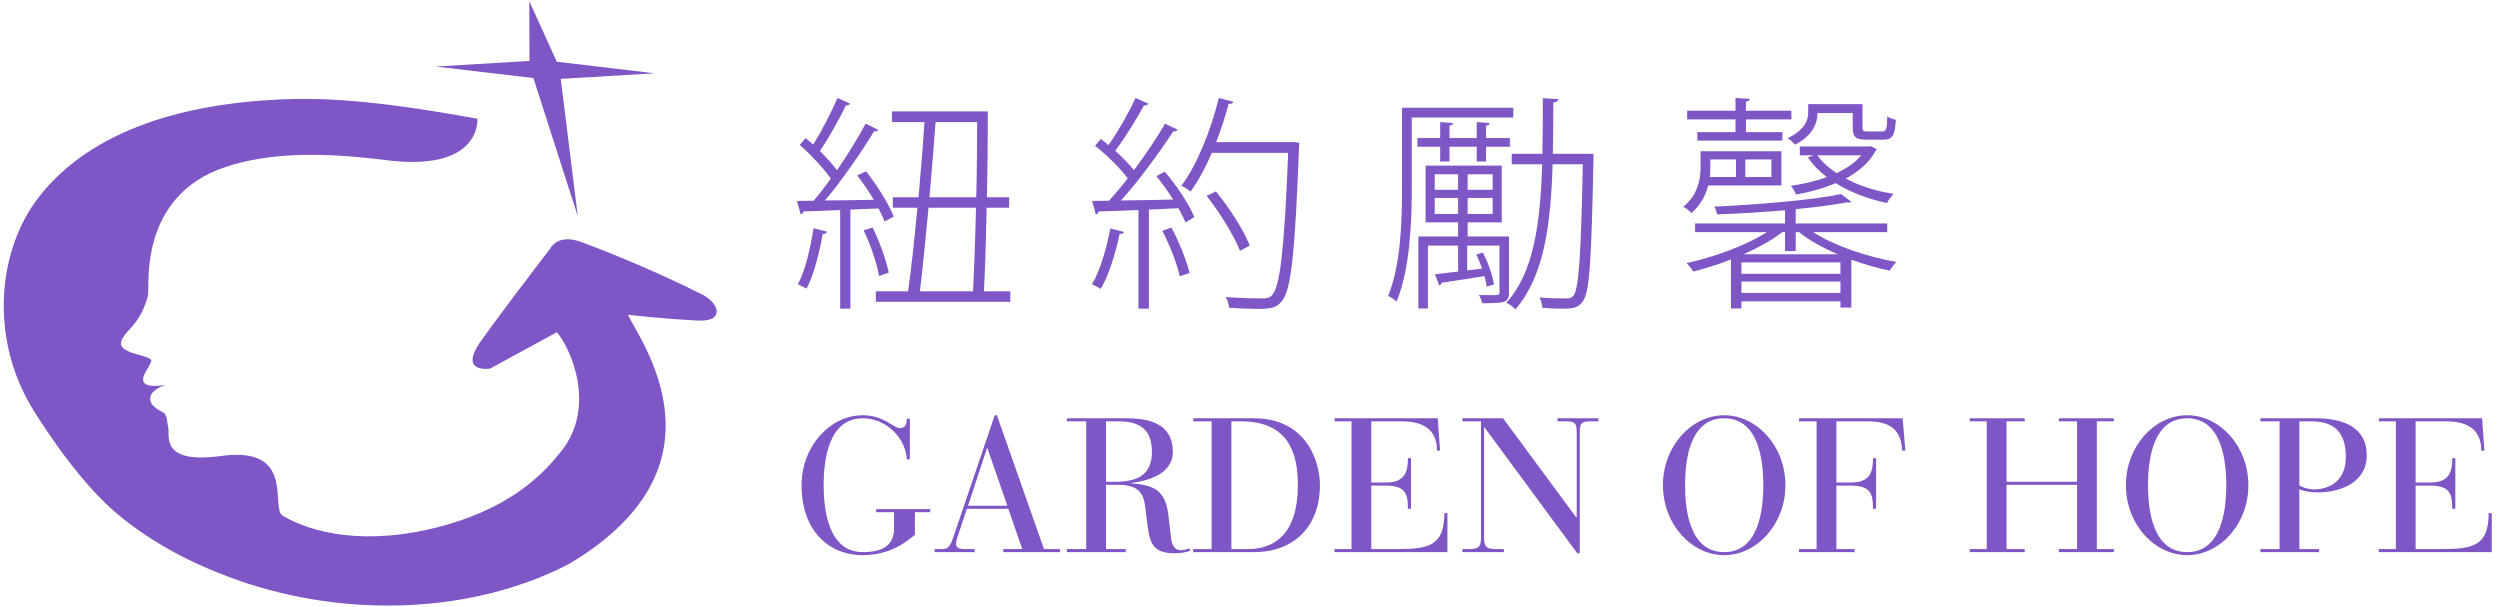
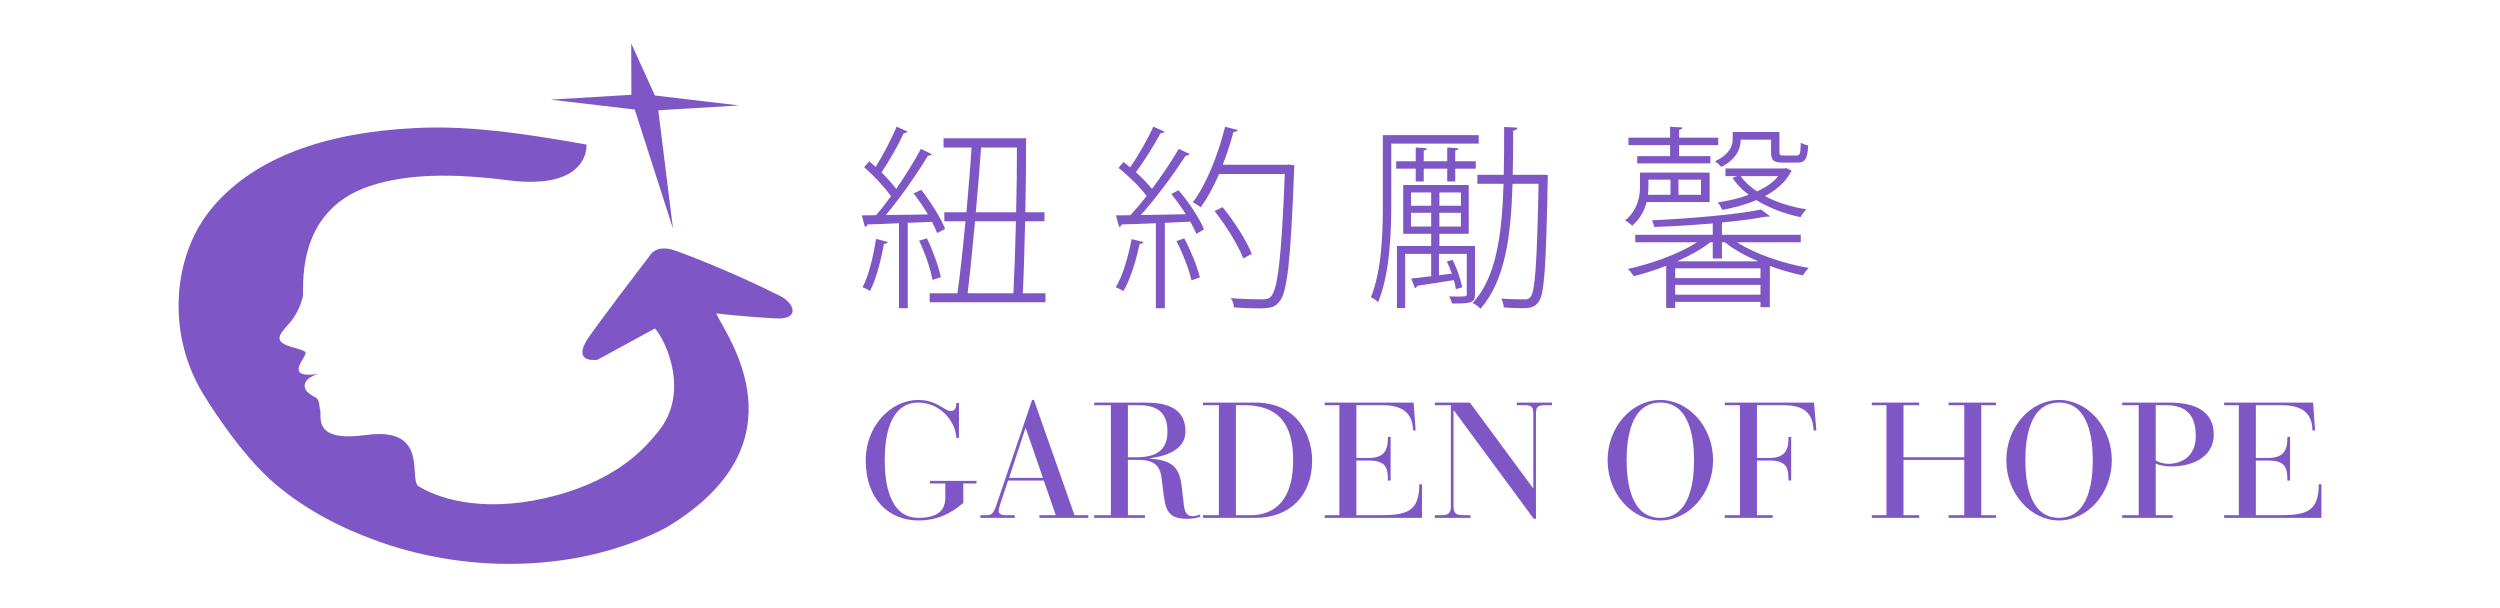
- <svg xmlns="http://www.w3.org/2000/svg" width="206px" height="50px" viewBox="0 0 206 50" version="1.1">
-   <defs />
-   <g id="+Page1-INDEX" stroke="none" stroke-width="1" fill="none" fill-rule="evenodd">
-     <g id="INDEX-Menu-Open" transform="translate(-31, -27)" fill="#7F56C5">
+ <svg xmlns="http://www.w3.org/2000/svg" version="1.1" id="Layer_1" x="0px" y="0px" width="350px" height="85.019px" viewBox="-72.185 -17.509 350 85.019" enable-background="new -72.185 -17.509 350 85.019" xml:space="preserve">
+   <g id="_x2B_Page1-INDEX">
+     <g id="INDEX-Menu-Open" transform="translate(-31, -27)">
      <g id="header" transform="translate(24, 10)">
        <g id="logo" transform="translate(7, 17)">
-           <path d="M32.955,8.402 C32.955,8.402 32.953,8.407 32.95,8.407 C32.936,8.437 32.926,8.456 32.926,8.456 L32.955,8.402" id="Fill-1" />
-           <path d="M57.485,26.414 C59.759,26.534 59.279,24.976 57.846,24.258 C53.508,22.083 49.232,20.42 47.816,19.918 C45.918,19.247 45.352,20.465 45.352,20.465 C45.352,20.465 39.826,27.661 39.27,28.658 C38.114,30.733 40.382,30.373 40.382,30.373 L45.886,27.375 C47.04,28.709 49.202,33.581 46.188,37.256 C45.078,38.616 42.598,41.651 36.535,43.318 C30.167,45.07 25.588,43.886 23.286,42.484 C22.255,41.861 24.4,36.729 18.26,37.568 C13.002,38.285 14.063,35.766 13.85,35.148 C13.742,34.848 13.857,34.165 13.354,33.937 C12.827,33.697 12.508,33.308 12.508,33.308 C11.879,32.189 13.665,31.726 13.665,31.726 C10.627,32.168 12.148,30.537 12.365,29.996 C12.5,29.652 12.742,29.592 11.261,29.186 C9.501,28.695 9.727,28.157 10.81,26.987 C11.92,25.783 12.133,24.463 12.185,24.394 C12.396,24.004 11.166,16.199 18.621,13.744 C22.131,12.589 26.404,12.508 31.785,13.194 C39.713,14.209 39.34,9.784 39.34,9.784 C29.761,8.052 25.62,7.966 21.262,8.311 C12.643,9.009 6.679,11.81 3.243,16.179 C-0.187,20.547 -0.868,27.725 2.592,33.528 C2.686,33.679 6.067,39.357 9.673,42.356 C13.731,45.744 18.041,47.232 19.548,47.792 C28.547,50.959 38.925,50.585 46.871,46.478 C60.596,38.349 52.65,27.975 51.744,25.935 C51.744,25.935 54.243,26.243 57.485,26.414" id="Fill-2" />
-           <path d="M43.63,5.02 L35.894,5.482 L43.953,6.43 L47.612,17.826 L46.205,6.499 L53.939,6.04 L45.88,5.086 L43.614,0.1 L43.63,5.02" id="Fill-3" />
-           <path d="M73.664,42.204 L72.194,42.204 L72.194,41.954 L76.649,41.954 L76.649,42.204 L75.388,42.204 L75.388,44.068 C74.845,44.491 73.504,45.744 71.093,45.744 C68.235,45.744 66.048,43.677 66.048,39.98 C66.048,36.769 68.395,34.216 71.093,34.216 C72.849,34.216 73.631,35.281 74.158,35.281 C74.638,35.281 74.717,34.89 74.717,34.498 L74.972,34.498 L74.972,37.85 L74.717,37.85 C74.653,36.174 73.089,34.467 71.093,34.467 C68.251,34.467 67.869,37.928 67.869,39.98 C67.869,42.001 68.251,45.494 71.093,45.494 C72.626,45.494 73.664,45.008 73.664,43.583 L73.664,42.204" id="Fill-4" />
-           <path d="M83.086,41.923 L79.669,41.923 L79.014,43.896 C78.902,44.209 78.775,44.585 78.775,44.852 C78.775,45.071 78.967,45.243 79.477,45.243 L80.308,45.243 L80.308,45.494 L77.019,45.494 L77.019,45.243 L77.53,45.243 C78.024,45.243 78.232,45.196 78.535,44.319 L81.968,34.216 L82.143,34.216 L86.023,45.243 L87.348,45.243 L87.348,45.494 L82.67,45.494 L82.67,45.243 L84.235,45.243 L83.086,41.923 L83.086,41.923 Z M81.361,36.925 L81.329,36.925 L79.765,41.672 L83.005,41.672 L81.361,36.925 L81.361,36.925 Z" id="Fill-5" />
-           <path d="M89.505,34.717 L87.909,34.717 L87.909,34.467 L92.81,34.467 C94.647,34.467 96.642,34.874 96.642,37.239 C96.642,39.15 94.391,39.651 93.225,39.792 L93.225,39.823 C95.061,39.98 96.035,40.372 96.274,42.439 L96.498,44.35 C96.61,45.275 97.057,45.337 97.328,45.337 C97.616,45.337 97.823,45.243 97.983,45.181 L98.079,45.384 C97.759,45.494 97.36,45.587 96.769,45.587 C94.822,45.587 94.71,44.569 94.487,42.768 L94.374,41.829 C94.263,40.842 93.976,39.948 92.171,39.948 L91.134,39.948 L91.134,45.243 L92.762,45.243 L92.762,45.494 L87.909,45.494 L87.909,45.243 L89.505,45.243 L89.505,34.717 L89.505,34.717 Z M91.134,39.698 L91.932,39.698 C93.816,39.698 94.917,39.056 94.917,37.239 C94.917,35.986 94.487,34.717 92.219,34.717 L91.134,34.717 L91.134,39.698 L91.134,39.698 Z" id="Fill-6" />
-           <path d="M99.837,34.717 L98.32,34.717 L98.32,34.467 L103.317,34.467 C107.564,34.467 108.761,37.897 108.761,39.98 C108.761,43.395 106.606,45.494 103.333,45.494 L98.32,45.494 L98.32,45.243 L99.837,45.243 L99.837,34.717 L99.837,34.717 Z M101.466,45.243 L102.838,45.243 C104.276,45.243 106.942,44.71 106.942,39.98 C106.942,37.302 106.159,34.717 102.247,34.717 L101.466,34.717 L101.466,45.243 L101.466,45.243 Z" id="Fill-7" />
-           <path d="M111.366,34.717 L109.961,34.717 L109.961,34.467 L118.47,34.467 L118.662,37.13 L118.407,37.13 C118.407,35.328 117.193,34.717 115.501,34.717 L112.994,34.717 L112.994,39.761 L114.192,39.761 C115.852,39.761 116.012,38.775 116.012,37.756 L116.267,37.756 L116.267,41.923 L116.012,41.923 C116.012,40.732 115.852,40.011 114.175,40.011 L112.994,40.011 L112.994,45.243 L115.182,45.243 C117.768,45.243 119.013,44.946 119.013,42.283 L119.268,42.283 L119.268,45.494 L109.961,45.494 L109.961,45.243 L111.366,45.243 L111.366,34.717" id="Fill-8" />
-           <path d="M122.32,35.218 L122.288,35.218 L122.288,44.35 C122.288,45.103 122.544,45.243 123.278,45.243 L123.917,45.243 L123.917,45.494 L120.5,45.494 L120.5,45.243 L121.043,45.243 C121.777,45.243 122.033,45.103 122.033,44.35 L122.033,34.717 L120.5,34.717 L120.5,34.467 L123.853,34.467 L129.888,42.643 L129.919,42.643 L129.919,35.563 C129.919,34.921 129.792,34.717 129.089,34.717 L128.339,34.717 L128.339,34.467 L131.707,34.467 L131.707,34.717 L131.005,34.717 C130.303,34.717 130.175,34.921 130.175,35.563 L130.175,45.587 L129.967,45.587 L122.32,35.218" id="Fill-9" />
-           <path d="M142.072,34.216 C144.77,34.216 147.117,36.769 147.117,39.98 C147.117,43.191 144.77,45.744 142.072,45.744 C139.374,45.744 137.027,43.191 137.027,39.98 C137.027,36.769 139.374,34.216 142.072,34.216 L142.072,34.216 Z M142.072,45.494 C144.914,45.494 145.297,42.032 145.297,39.98 C145.297,37.928 144.914,34.467 142.072,34.467 C139.23,34.467 138.848,37.928 138.848,39.98 C138.848,42.032 139.23,45.494 142.072,45.494 L142.072,45.494 Z" id="Fill-10" />
-           <path d="M149.689,34.717 L148.237,34.717 L148.237,34.467 L156.778,34.467 L157.002,37.13 L156.73,37.13 C156.666,35.296 155.613,34.717 153.857,34.717 L151.318,34.717 L151.318,39.761 L152.515,39.761 C154.176,39.761 154.335,38.775 154.335,37.756 L154.591,37.756 L154.591,41.923 L154.335,41.923 C154.335,40.732 154.176,40.011 152.499,40.011 L151.318,40.011 L151.318,45.243 L152.818,45.243 L152.818,45.494 L148.237,45.494 L148.237,45.243 L149.689,45.243 L149.689,34.717" id="Fill-11" />
-           <path d="M163.709,34.717 L162.305,34.717 L162.305,34.467 L166.839,34.467 L166.839,34.717 L165.338,34.717 L165.338,39.698 L171.149,39.698 L171.149,34.717 L169.649,34.717 L169.649,34.467 L174.182,34.467 L174.182,34.717 L172.778,34.717 L172.778,45.243 L174.182,45.243 L174.182,45.494 L169.649,45.494 L169.649,45.243 L171.149,45.243 L171.149,39.948 L165.338,39.948 L165.338,45.243 L166.839,45.243 L166.839,45.494 L162.305,45.494 L162.305,45.243 L163.709,45.243 L163.709,34.717" id="Fill-12" />
-           <path d="M180.22,34.216 C182.918,34.216 185.265,36.769 185.265,39.98 C185.265,43.191 182.918,45.744 180.22,45.744 C177.522,45.744 175.175,43.191 175.175,39.98 C175.175,36.769 177.522,34.216 180.22,34.216 L180.22,34.216 Z M180.22,45.494 C183.062,45.494 183.445,42.032 183.445,39.98 C183.445,37.928 183.062,34.467 180.22,34.467 C177.379,34.467 176.995,37.928 176.995,39.98 C176.995,42.032 177.379,45.494 180.22,45.494 L180.22,45.494 Z" id="Fill-13" />
-           <path d="M187.838,34.717 L186.257,34.717 L186.257,34.467 L190.807,34.467 C193.186,34.467 195.021,35.265 195.021,37.521 C195.021,39.729 192.899,40.575 190.967,40.575 C190.424,40.575 189.785,40.466 189.467,40.309 L189.467,45.243 L191.095,45.243 L191.095,45.494 L186.257,45.494 L186.257,45.243 L187.838,45.243 L187.838,34.717 L187.838,34.717 Z M189.467,39.996 C189.705,40.153 190.168,40.325 190.696,40.325 C191.749,40.325 193.297,39.776 193.297,37.662 C193.297,35.61 192.34,34.717 190.44,34.717 L189.467,34.717 L189.467,39.996 L189.467,39.996 Z" id="Fill-14" />
-           <path d="M197.419,34.717 L196.014,34.717 L196.014,34.467 L204.524,34.467 L204.714,37.13 L204.459,37.13 C204.459,35.328 203.246,34.717 201.554,34.717 L199.047,34.717 L199.047,39.761 L200.244,39.761 C201.905,39.761 202.065,38.775 202.065,37.756 L202.32,37.756 L202.32,41.923 L202.065,41.923 C202.065,40.732 201.905,40.011 200.229,40.011 L199.047,40.011 L199.047,45.243 L201.235,45.243 C203.82,45.243 205.066,44.946 205.066,42.283 L205.321,42.283 L205.321,45.494 L196.014,45.494 L196.014,45.243 L197.419,45.243 L197.419,34.717" id="Fill-15" />
-           <path d="M72.879,18.246 C72.768,17.927 72.599,17.57 72.394,17.176 L70.073,17.27 L70.073,25.435 L69.23,25.435 L69.23,17.307 C68.088,17.364 67.04,17.401 66.217,17.42 C66.198,17.57 66.086,17.626 65.973,17.664 L65.674,16.557 L67.04,16.538 C67.508,16.012 67.976,15.392 68.463,14.717 C67.883,13.891 66.835,12.765 65.899,11.939 L66.386,11.376 C66.591,11.545 66.797,11.733 67.003,11.921 C67.695,10.813 68.538,9.199 69.005,8.073 L70.054,8.542 C69.979,8.654 69.848,8.692 69.698,8.674 C69.193,9.78 68.294,11.357 67.564,12.446 C68.107,12.99 68.613,13.553 68.968,14.023 C69.866,12.728 70.727,11.32 71.326,10.194 L72.374,10.7 C72.318,10.776 72.187,10.85 72,10.85 C71.008,12.502 69.38,14.867 67.976,16.519 C69.212,16.519 70.597,16.482 72,16.463 C71.588,15.769 71.102,15.054 70.634,14.455 L71.363,14.116 C72.28,15.281 73.254,16.838 73.647,17.852 L72.879,18.246 L72.879,18.246 Z M68.144,19.09 C68.107,19.222 67.995,19.279 67.789,19.279 C67.508,20.893 67.04,22.694 66.461,23.784 C66.273,23.67 65.955,23.52 65.748,23.426 C66.329,22.357 66.76,20.536 67.04,18.809 L68.144,19.09 L68.144,19.09 Z M71.907,18.752 C72.487,19.936 73.029,21.456 73.235,22.469 L72.431,22.732 C72.262,21.719 71.738,20.16 71.158,18.978 L71.907,18.752 L71.907,18.752 Z M81.302,17.119 C81.245,19.709 81.171,22.188 81.077,24.008 L83.248,24.008 L83.248,24.871 L72.169,24.871 L72.169,24.008 L74.826,24.008 C75.089,22.169 75.35,19.691 75.593,17.119 L73.572,17.119 L73.572,16.256 L75.687,16.256 C75.874,14.097 76.062,11.921 76.173,10.062 L73.497,10.062 L73.497,9.18 L81.396,9.18 C81.396,11.282 81.377,13.778 81.32,16.256 L83.154,16.256 L83.154,17.119 L81.302,17.119 L81.302,17.119 Z M80.179,24.008 C80.272,22.169 80.366,19.691 80.422,17.119 L76.51,17.119 C76.267,19.709 76.024,22.188 75.8,24.008 L80.179,24.008 L80.179,24.008 Z M80.441,16.256 C80.497,14.116 80.516,11.958 80.516,10.062 L77.091,10.062 C76.96,11.939 76.772,14.116 76.586,16.256 L80.441,16.256 L80.441,16.256 Z" id="Fill-23" />
-           <path d="M92.612,19.109 C92.575,19.222 92.462,19.297 92.256,19.279 C91.919,20.893 91.358,22.694 90.703,23.802 C90.535,23.689 90.198,23.52 89.974,23.426 C90.628,22.357 91.153,20.574 91.489,18.828 L92.612,19.109 L92.612,19.109 Z M94.633,8.542 C94.558,8.635 94.428,8.711 94.259,8.692 C93.679,9.78 92.687,11.357 91.901,12.427 C92.5,12.971 93.061,13.553 93.435,14.023 C94.409,12.728 95.345,11.32 96,10.194 L97.029,10.681 C96.992,10.794 96.861,10.832 96.673,10.832 C95.569,12.521 93.866,14.867 92.369,16.519 C93.698,16.5 95.176,16.482 96.673,16.444 C96.244,15.769 95.756,15.093 95.289,14.511 C95.775,14.248 95.888,14.192 95.981,14.154 C96.973,15.299 98.003,16.876 98.414,17.889 C97.909,18.208 97.796,18.264 97.685,18.321 C97.534,17.984 97.347,17.589 97.104,17.157 L94.671,17.27 L94.671,25.435 L93.81,25.435 L93.81,17.307 C92.555,17.364 91.433,17.401 90.535,17.42 C90.516,17.57 90.404,17.645 90.292,17.664 L89.992,16.557 L91.377,16.538 C91.863,16.012 92.406,15.374 92.931,14.698 C92.313,13.873 91.208,12.784 90.235,12.014 L90.703,11.451 C90.909,11.601 91.115,11.77 91.339,11.958 C92.125,10.85 93.043,9.236 93.567,8.073 L94.633,8.542 L94.633,8.542 Z M97.216,22.769 C96.992,21.756 96.393,20.198 95.775,19.015 L96.524,18.752 C97.16,19.936 97.778,21.474 98.021,22.489 L97.216,22.769 L97.216,22.769 Z M106.574,11.695 L107.061,11.77 C107.061,11.845 107.042,11.958 107.042,12.052 C106.705,20.986 106.387,23.914 105.62,24.815 C105.189,25.359 104.758,25.454 103.617,25.454 C102.962,25.454 102.119,25.416 101.278,25.359 C101.258,25.079 101.165,24.721 100.979,24.478 C102.307,24.572 103.524,24.591 103.973,24.591 C104.366,24.591 104.609,24.552 104.814,24.327 C105.47,23.633 105.826,20.667 106.144,12.596 L99.856,12.596 C99.331,13.817 98.732,14.923 98.096,15.787 C97.927,15.637 97.572,15.412 97.347,15.299 C98.62,13.628 99.742,10.832 100.436,8.073 L101.634,8.392 C101.578,8.524 101.464,8.579 101.24,8.561 C100.959,9.611 100.604,10.7 100.21,11.713 L106.369,11.713 L106.574,11.695 L106.574,11.695 Z M100.192,15.769 C101.315,17.138 102.513,19.015 102.981,20.236 L102.176,20.667 C101.708,19.466 100.547,17.552 99.424,16.144 L100.192,15.769 L100.192,15.769 Z" id="Fill-24" />
-           <path d="M124.696,9.687 L116.33,9.687 L116.33,15.581 C116.33,18.302 116.181,22.188 115.076,24.853 C114.927,24.702 114.59,24.478 114.384,24.383 C115.432,21.812 115.526,18.208 115.526,15.581 L115.526,8.88 L124.696,8.88 L124.696,9.687 L124.696,9.687 Z M118.67,13.309 L118.67,12.089 L116.798,12.089 L116.798,11.376 L118.67,11.376 L118.67,10.062 L119.737,10.137 C119.718,10.249 119.643,10.325 119.437,10.344 L119.437,11.376 L121.683,11.376 L121.683,10.062 L122.75,10.137 C122.731,10.249 122.657,10.325 122.451,10.344 L122.451,11.376 L124.415,11.376 L124.415,12.089 L122.451,12.089 L122.451,13.309 L121.683,13.309 L121.683,12.089 L119.437,12.089 L119.437,13.309 L118.67,13.309 L118.67,13.309 Z M124.341,19.485 L124.341,24.103 C124.341,24.965 123.948,24.984 122.132,24.984 C122.114,24.797 121.982,24.515 121.871,24.309 C123.555,24.346 123.555,24.327 123.555,24.103 L123.555,20.236 L120.898,20.236 L120.898,22.281 L122.132,22.131 C121.982,21.719 121.815,21.324 121.646,20.967 L122.189,20.817 C122.637,21.643 122.994,22.732 123.105,23.446 L122.507,23.614 C122.469,23.351 122.413,23.069 122.319,22.75 C120.954,22.976 119.662,23.164 118.802,23.295 C118.783,23.408 118.707,23.483 118.595,23.52 L118.24,22.6 L120.149,22.375 L120.149,20.236 L117.66,20.236 L117.66,25.416 L116.873,25.416 L116.873,19.485 L120.149,19.485 L120.149,18.321 L117.472,18.321 L117.472,13.648 L123.742,13.648 L123.742,18.321 L120.935,18.321 L120.935,19.485 L124.341,19.485 L124.341,19.485 Z M118.221,15.637 L120.148,15.637 L120.148,14.361 L118.221,14.361 L118.221,15.637 Z M118.221,17.626 L120.148,17.626 L120.148,16.312 L118.221,16.312 L118.221,17.626 Z M120.935,15.637 L122.994,15.637 L122.994,14.361 L120.935,14.361 L120.935,15.637 Z M120.935,17.626 L122.994,17.626 L122.994,16.312 L120.935,16.312 L120.935,17.626 Z M130.854,12.671 L131.303,12.69 L131.303,13.009 C131.135,21.493 130.985,24.103 130.423,24.834 C130.03,25.416 129.488,25.435 128.702,25.435 C128.234,25.435 127.653,25.416 127.092,25.359 C127.073,25.116 126.998,24.741 126.849,24.515 C127.841,24.591 128.74,24.591 129.132,24.591 C129.376,24.591 129.525,24.534 129.675,24.327 C130.086,23.765 130.274,21.137 130.423,13.535 L127.934,13.535 C127.785,18.621 127.205,22.808 124.865,25.491 C124.715,25.303 124.378,25.06 124.116,24.947 C126.362,22.507 126.924,18.49 127.073,13.535 L124.566,13.535 L124.566,12.671 L127.092,12.671 C127.129,11.207 127.129,9.687 127.129,8.091 L128.402,8.166 C128.384,8.335 128.252,8.41 127.99,8.447 C127.99,9.912 127.99,11.32 127.953,12.671 L130.854,12.671 L130.854,12.671 Z" id="Fill-25" />
-           <path d="M146.788,15.281 L140.761,15.281 C140.555,16.069 140.143,16.895 139.376,17.552 C139.225,17.383 138.907,17.138 138.702,17.045 C139.881,16.069 140.124,14.811 140.124,13.835 L140.124,12.465 L146.788,12.465 L146.788,15.281 L146.788,15.281 Z M155.509,19.129 L149.407,19.129 C151.129,20.255 153.88,21.174 156.275,21.587 C156.071,21.756 155.845,22.075 155.714,22.3 C154.704,22.094 153.599,21.775 152.551,21.4 L152.551,25.341 L151.653,25.341 L151.653,24.834 L143.494,24.834 L143.494,25.416 L142.632,25.416 L142.632,21.381 C141.565,21.793 140.499,22.131 139.525,22.375 C139.394,22.15 139.17,21.869 138.964,21.681 C141.154,21.212 143.83,20.255 145.59,19.129 L139.675,19.129 L139.675,18.415 L147.087,18.415 L147.087,17.326 C145.253,17.476 143.306,17.607 141.491,17.664 C141.453,17.495 141.36,17.195 141.266,17.026 C144.953,16.857 149.388,16.482 151.709,15.993 L152.551,16.632 C152.514,16.669 152.458,16.687 152.364,16.687 C152.327,16.687 152.271,16.687 152.215,16.669 C151.092,16.876 149.594,17.082 147.966,17.233 L147.966,18.415 L155.509,18.415 L155.509,19.129 L155.509,19.129 Z M143.006,10.888 L143.006,9.837 L139.02,9.837 L139.02,9.123 L143.006,9.123 L143.006,8.073 L144.186,8.147 C144.167,8.26 144.074,8.354 143.867,8.373 L143.867,9.123 L147.61,9.123 L147.61,9.837 L143.867,9.837 L143.867,10.888 L146.862,10.888 L146.862,11.583 L139.863,11.583 L139.863,10.888 L143.006,10.888 L143.006,10.888 Z M143.044,13.14 L140.929,13.14 L140.929,13.854 C140.929,14.079 140.91,14.323 140.892,14.585 L143.044,14.585 L143.044,13.14 L143.044,13.14 Z M143.494,22.563 L151.653,22.563 L151.653,21.624 L143.494,21.624 L143.494,22.563 Z M143.494,24.14 L151.653,24.14 L151.653,23.201 L143.494,23.201 L143.494,24.14 Z M146.862,19.129 C146.02,19.786 144.896,20.405 143.68,20.949 L151.429,20.949 C150.193,20.423 149.07,19.804 148.247,19.129 L147.966,19.129 L147.966,20.686 L147.087,20.686 L147.087,19.129 L146.862,19.129 L146.862,19.129 Z M143.812,14.585 L145.964,14.585 L145.964,13.14 L143.812,13.14 L143.812,14.585 Z M152.664,9.312 L149.763,9.312 C149.763,10.156 149.351,11.188 147.909,11.921 C147.779,11.77 147.48,11.488 147.292,11.395 C148.64,10.737 148.996,9.969 148.996,9.292 L148.996,8.579 L153.469,8.579 L153.469,10.476 C153.469,10.776 153.525,10.832 153.88,10.832 L155.078,10.832 C155.415,10.832 155.49,10.7 155.509,9.593 C155.695,9.724 155.995,9.818 156.22,9.875 C156.145,11.17 155.92,11.507 155.209,11.507 L153.824,11.507 C152.926,11.507 152.664,11.338 152.664,10.476 L152.664,9.312 L152.664,9.312 Z M154.124,12.032 L154.648,12.296 C154.629,12.351 154.573,12.408 154.536,12.446 C154.03,13.403 153.15,14.136 152.083,14.717 C153.225,15.318 154.592,15.75 156.033,15.975 C155.845,16.181 155.602,16.482 155.49,16.726 C153.937,16.406 152.477,15.843 151.26,15.093 C150.249,15.524 149.126,15.825 148.004,16.031 C147.909,15.825 147.742,15.487 147.554,15.318 C148.547,15.168 149.594,14.943 150.53,14.585 C149.894,14.116 149.37,13.572 148.977,12.971 L149.426,12.802 L148.304,12.802 L148.304,12.071 L153.955,12.071 L154.124,12.032 L154.124,12.032 Z M149.763,12.802 C150.137,13.347 150.68,13.835 151.335,14.266 C152.159,13.873 152.87,13.403 153.357,12.802 L149.763,12.802 L149.763,12.802 Z" id="Fill-26" />
+           <path id="Fill-1" fill="#7F56C5" d="M0.585,0.712c0,0-0.003,0.007-0.006,0.007C0.559,0.762,0.543,0.79,0.543,0.79L0.585,0.712" />
+           <path id="Fill-2" fill="#7F56C5" d="M36.481,27.069c3.329,0.175,2.626-2.104,0.529-3.154      c-6.347-3.184-12.604-5.616-14.677-6.351c-2.778-0.981-3.605,0.799-3.605,0.799s-8.087,10.531-8.9,11.99      c-1.692,3.035,1.627,2.509,1.627,2.509l8.055-4.387c1.688,1.951,4.852,9.081,0.442,14.459      c-1.625,1.989-5.255,6.433-14.125,8.871c-9.321,2.563-16.02,0.832-19.389-1.22c-1.509-0.912,1.63-8.423-7.355-7.194      c-7.695,1.049-6.142-2.637-6.454-3.542c-0.157-0.439,0.01-1.439-0.726-1.771c-0.77-0.352-1.238-0.921-1.238-0.921      c-0.92-1.639,1.693-2.313,1.693-2.313c-4.445,0.646-2.22-1.741-1.902-2.532c0.199-0.504,0.552-0.592-1.615-1.187      c-2.575-0.718-2.246-1.506-0.66-3.219c1.625-1.76,1.936-3.691,2.013-3.793c0.308-0.571-1.492-11.991,9.417-15.584      C-15.253,6.838-9,6.72-1.126,7.724C10.475,9.209,9.93,2.734,9.93,2.734c-14.017-2.535-20.077-2.66-26.455-2.155      c-12.612,1.021-21.34,5.12-26.367,11.513c-5.021,6.392-6.015,16.894-0.953,25.387c0.138,0.222,5.084,8.53,10.362,12.919      c5.938,4.957,12.245,7.135,14.449,7.955c13.169,4.633,28.356,4.086,39.984-1.924c20.084-11.895,8.456-27.075,7.129-30.062      C28.08,26.367,31.737,26.818,36.481,27.069" />
+           <path id="Fill-3" fill="#7F56C5" d="M16.208-4.238L4.887-3.561L16.68-2.174l5.354,16.676L19.976-2.072l11.316-0.672L19.5-4.141      l-3.316-7.295L16.208-4.238" />
+           <path id="Fill-4" fill="#7F56C5" d="M60.157,50.176h-2.15v-0.367h6.519v0.367h-1.846v2.728      c-0.794,0.619-2.756,2.452-6.285,2.452c-4.181,0-7.382-3.025-7.382-8.435c0-4.698,3.434-8.435,7.382-8.435      c2.57,0,3.715,1.559,4.486,1.559c0.701,0,0.817-0.571,0.817-1.146h0.374v4.904h-0.374c-0.094-2.451-2.383-4.95-5.304-4.95      c-4.158,0-4.718,5.065-4.718,8.068c0,2.957,0.561,8.068,4.718,8.068c2.243,0,3.762-0.711,3.762-2.796V50.176" />
+           <path id="Fill-5" fill="#7F56C5" d="M73.944,49.764h-4.999l-0.958,2.888c-0.164,0.457-0.351,1.009-0.351,1.398      c0,0.319,0.281,0.571,1.028,0.571h1.215v0.368h-4.813v-0.368h0.748c0.724,0,1.028-0.068,1.471-1.351l5.024-14.784h0.257      l5.676,16.135h1.939v0.368h-6.846v-0.368h2.291L73.944,49.764L73.944,49.764z M71.421,42.451h-0.048l-2.287,6.945h4.741      L71.421,42.451L71.421,42.451z" />
+           <path id="Fill-6" fill="#7F56C5" d="M83.338,39.219h-2.335v-0.366h7.171c2.688,0,5.607,0.597,5.607,4.056      c0,2.799-3.293,3.531-4.999,3.738v0.045c2.687,0.229,4.111,0.802,4.462,3.828l0.328,2.795c0.163,1.355,0.817,1.445,1.214,1.445      c0.421,0,0.724-0.139,0.958-0.229l0.14,0.297c-0.467,0.161-1.052,0.297-1.916,0.297c-2.849,0-3.014-1.489-3.34-4.125      l-0.164-1.375c-0.163-1.443-0.583-2.751-3.224-2.751h-1.518v7.747h2.383v0.368h-7.102v-0.368h2.335V39.219L83.338,39.219z       M85.722,46.509h1.167c2.758,0,4.368-0.941,4.368-3.601c0-1.831-0.63-3.689-3.948-3.689h-1.588V46.509L85.722,46.509z" />
+           <path id="Fill-7" fill="#7F56C5" d="M98.458,39.219h-2.221v-0.366h7.312c6.215,0,7.967,5.02,7.967,8.068      c0,4.996-3.154,8.068-7.943,8.068h-7.336v-0.368h2.221V39.219L98.458,39.219z M100.84,54.621h2.008      c2.104,0,6.004-0.777,6.004-7.7c0-3.92-1.146-7.702-6.868-7.702h-1.144V54.621L100.84,54.621z" />
+           <path id="Fill-8" fill="#7F56C5" d="M115.327,39.219h-2.055v-0.366h12.451l0.281,3.896h-0.375c0-2.636-1.774-3.53-4.251-3.53      h-3.669v7.383h1.754c2.428,0,2.662-1.445,2.662-2.936h0.375v6.098h-0.375c0-1.742-0.234-2.797-2.687-2.797h-1.729v7.654h3.201      c3.784,0,5.607-0.435,5.607-4.33h0.373v4.698h-13.619v-0.368h2.055V39.219" />
+           <path id="Fill-9" fill="#7F56C5" d="M131.357,39.953h-0.049v13.361c0,1.102,0.376,1.307,1.449,1.307h0.936v0.368h-4.999v-0.368      h0.794c1.075,0,1.448-0.205,1.448-1.307V39.219h-2.242v-0.366h4.906l8.83,11.964h0.048V40.457c0-0.939-0.188-1.238-1.215-1.238      h-1.1v-0.366h4.929v0.366h-1.027c-1.026,0-1.215,0.299-1.215,1.238v14.668h-0.304L131.357,39.953" />
+           <path id="Fill-10" fill="#7F56C5" d="M160.261,38.486c3.947,0,7.383,3.736,7.383,8.435c0,4.699-3.436,8.435-7.383,8.435      c-3.948,0-7.382-3.735-7.382-8.435C152.879,42.223,156.312,38.486,160.261,38.486L160.261,38.486z M160.261,54.989      c4.159,0,4.719-5.067,4.719-8.068c0-3.003-0.56-8.068-4.719-8.068c-4.158,0-4.718,5.065-4.718,8.068      C155.543,49.922,156.103,54.989,160.261,54.989L160.261,54.989z" />
+           <path id="Fill-11" fill="#7F56C5" d="M171.407,39.219h-2.124v-0.366h12.497l0.328,3.896h-0.397      c-0.094-2.681-1.635-3.53-4.206-3.53h-3.714v7.383h1.752c2.43,0,2.663-1.445,2.663-2.936h0.373v6.098h-0.373      c0-1.742-0.233-2.797-2.688-2.797h-1.728v7.654h2.195v0.368h-6.703v-0.368h2.124V39.219" />
+           <path id="Fill-12" fill="#7F56C5" d="M191.923,39.219h-2.055v-0.366h6.635v0.366h-2.197v7.29h8.504v-7.29h-2.195v-0.366h6.634      v0.366h-2.056v15.402h2.056v0.368h-6.634v-0.368h2.195v-7.747h-8.504v7.747h2.197v0.368h-6.635v-0.368h2.055V39.219" />
+           <path id="Fill-13" fill="#7F56C5" d="M216.085,38.486c3.947,0,7.381,3.736,7.381,8.435c0,4.699-3.434,8.435-7.381,8.435      c-3.95,0-7.384-3.735-7.384-8.435C208.701,42.223,212.135,38.486,216.085,38.486L216.085,38.486z M216.085,54.989      c4.157,0,4.719-5.067,4.719-8.068c0-3.003-0.562-8.068-4.719-8.068c-4.158,0-4.72,5.065-4.72,8.068      C211.365,49.922,211.927,54.989,216.085,54.989L216.085,54.989z" />
+           <path id="Fill-14" fill="#7F56C5" d="M227.231,39.219h-2.312v-0.366h6.656c3.481,0,6.169,1.17,6.169,4.471      c0,3.231-3.107,4.468-5.935,4.468c-0.794,0-1.729-0.16-2.194-0.39v7.22h2.382v0.368h-7.078v-0.368h2.312V39.219L227.231,39.219z       M229.615,46.944c0.349,0.229,1.026,0.48,1.797,0.48c1.543,0,3.808-0.803,3.808-3.896c0-3.003-1.4-4.31-4.181-4.31h-1.424      V46.944L229.615,46.944z" />
+           <path id="Fill-15" fill="#7F56C5" d="M241.252,39.219h-2.056v-0.366h12.452l0.28,3.896h-0.375c0-2.636-1.774-3.53-4.252-3.53      h-3.668v7.383h1.752c2.43,0,2.664-1.445,2.664-2.936h0.375v6.098h-0.375c0-1.742-0.234-2.797-2.687-2.797h-1.729v7.654h3.202      c3.783,0,5.607-0.435,5.607-4.33h0.372v4.698h-13.619v-0.368h2.056V39.219" />
+           <path id="Fill-23" fill="#7F56C5" d="M59.009,15.117c-0.164-0.467-0.41-0.99-0.71-1.566l-3.396,0.137v11.948h-1.233V13.743      c-1.67,0.083-3.205,0.137-4.409,0.165c-0.028,0.22-0.192,0.302-0.356,0.357l-0.438-1.62l1.998-0.028      c0.686-0.769,1.371-1.676,2.083-2.664c-0.85-1.209-2.382-2.857-3.752-4.066l0.712-0.823c0.3,0.248,0.602,0.521,0.902,0.797      c1.013-1.621,2.247-3.983,2.931-5.631l1.534,0.687c-0.11,0.164-0.301,0.218-0.521,0.192c-0.739,1.62-2.054,3.928-3.121,5.521      c0.794,0.796,1.534,1.619,2.054,2.307c1.314-1.896,2.574-3.956,3.45-5.603l1.534,0.74c-0.082,0.11-0.274,0.22-0.548,0.22      c-1.452,2.418-3.835,5.878-5.888,8.296c1.808,0,3.834-0.055,5.888-0.083c-0.603-1.016-1.314-2.062-1.999-2.938l1.067-0.495      c1.342,1.704,2.768,3.983,3.342,5.465L59.009,15.117L59.009,15.117z M52.08,16.352c-0.054,0.193-0.218,0.275-0.52,0.275      c-0.411,2.362-1.097,4.998-1.943,6.592c-0.275-0.166-0.74-0.385-1.043-0.522c0.85-1.565,1.48-4.229,1.89-6.757L52.08,16.352      L52.08,16.352z M57.585,15.857c0.849,1.731,1.642,3.957,1.944,5.439l-1.178,0.384c-0.246-1.483-1.013-3.763-1.861-5.494      L57.585,15.857L57.585,15.857z M71.334,13.468c-0.083,3.79-0.192,7.417-0.329,10.08h3.175v1.264H57.969v-1.264h3.888      c0.385-2.691,0.769-6.316,1.124-10.08h-2.958v-1.264h3.094c0.274-3.159,0.549-6.343,0.713-9.063h-3.917V1.85h11.558      c0,3.076-0.028,6.729-0.11,10.354h2.684v1.264H71.334L71.334,13.468z M69.69,23.548c0.137-2.691,0.274-6.316,0.356-10.08h-5.725      c-0.355,3.79-0.712,7.417-1.04,10.08H69.69L69.69,23.548z M70.075,12.204c0.081-3.13,0.108-6.289,0.108-9.063h-5.011      c-0.192,2.746-0.467,5.933-0.74,9.063H70.075L70.075,12.204z" />
+           <path id="Fill-24" fill="#7F56C5" d="M87.884,16.378c-0.054,0.167-0.219,0.276-0.52,0.249c-0.493,2.362-1.314,4.998-2.273,6.62      c-0.246-0.166-0.739-0.413-1.067-0.55c0.958-1.565,1.726-4.174,2.217-6.729L87.884,16.378L87.884,16.378z M90.842,0.917      c-0.11,0.136-0.301,0.247-0.547,0.218c-0.849,1.593-2.301,3.901-3.45,5.466c0.876,0.797,1.697,1.647,2.245,2.336      c1.424-1.896,2.793-3.956,3.753-5.603l1.506,0.713c-0.055,0.165-0.247,0.221-0.521,0.221c-1.617,2.472-4.108,5.905-6.299,8.323      c1.946-0.028,4.108-0.055,6.299-0.111c-0.628-0.988-1.342-1.977-2.027-2.829c0.713-0.384,0.877-0.466,1.013-0.522      c1.452,1.675,2.958,3.982,3.561,5.465c-0.739,0.467-0.905,0.549-1.068,0.632c-0.22-0.494-0.493-1.071-0.85-1.703l-3.561,0.165      v11.948h-1.259V13.743c-1.835,0.083-3.479,0.137-4.792,0.165c-0.028,0.22-0.191,0.331-0.355,0.357l-0.439-1.62l2.026-0.028      c0.713-0.769,1.507-1.703,2.275-2.692c-0.905-1.208-2.521-2.801-3.945-3.927l0.685-0.825c0.302,0.219,0.603,0.467,0.931,0.743      c1.15-1.622,2.493-3.983,3.26-5.686L90.842,0.917L90.842,0.917z M94.621,21.736c-0.327-1.483-1.204-3.763-2.107-5.494      l1.095-0.385c0.931,1.731,1.835,3.983,2.19,5.467L94.621,21.736L94.621,21.736z M108.316,5.531l0.711,0.109      c0,0.11-0.026,0.275-0.026,0.413c-0.494,13.074-0.96,17.359-2.082,18.677c-0.631,0.797-1.262,0.935-2.931,0.935      c-0.958,0-2.192-0.055-3.423-0.138c-0.028-0.412-0.165-0.934-0.438-1.291c1.945,0.137,3.725,0.166,4.382,0.166      c0.574,0,0.932-0.057,1.231-0.386c0.959-1.016,1.481-5.356,1.945-17.167h-9.201c-0.768,1.787-1.645,3.406-2.576,4.67      c-0.247-0.22-0.766-0.549-1.095-0.715c1.861-2.444,3.504-6.536,4.518-10.574l1.754,0.466c-0.082,0.193-0.248,0.274-0.576,0.248      c-0.411,1.537-0.93,3.13-1.507,4.613h9.014L108.316,5.531L108.316,5.531z M98.977,11.491c1.642,2.004,3.396,4.751,4.081,6.537      l-1.179,0.632c-0.684-1.758-2.382-4.559-4.026-6.619L98.977,11.491L98.977,11.491z" />
+           <path id="Fill-25" fill="#7F56C5" d="M134.835,2.592h-12.243v8.625c0,3.983-0.217,9.668-1.835,13.569      c-0.218-0.222-0.711-0.55-1.013-0.688c1.534-3.762,1.67-9.036,1.67-12.881V1.411h13.421V2.592L134.835,2.592z M126.017,7.893      V6.107h-2.74V5.064h2.74V3.141l1.56,0.109c-0.027,0.165-0.136,0.275-0.438,0.303v1.511h3.287V3.141l1.56,0.109      c-0.027,0.165-0.137,0.275-0.437,0.303v1.511h2.876v1.043h-2.876v1.786h-1.123V6.107h-3.287v1.786H126.017L126.017,7.893z       M134.315,16.929v6.758c0,1.261-0.576,1.29-3.233,1.29c-0.028-0.274-0.219-0.687-0.382-0.988      c2.463,0.054,2.463,0.026,2.463-0.302v-5.659h-3.888v2.994l1.807-0.219c-0.219-0.604-0.465-1.181-0.71-1.703l0.795-0.22      c0.654,1.209,1.176,2.802,1.339,3.845l-0.875,0.247c-0.057-0.385-0.139-0.797-0.274-1.264c-1.999,0.33-3.889,0.605-5.148,0.797      c-0.026,0.167-0.138,0.275-0.301,0.33l-0.521-1.346l2.793-0.33v-3.131h-3.642v7.582h-1.151v-8.68h4.793v-1.703h-3.915V8.388      h9.173v6.838h-4.107v1.703H134.315L134.315,16.929z M125.358,11.298h2.821V9.432h-2.821V11.298z M125.358,14.21h2.821v-1.923      h-2.821V14.21z M129.33,11.298h3.013V9.432h-3.013V11.298z M129.33,14.21h3.013v-1.923h-3.013V14.21z M143.844,6.959      l0.657,0.026v0.468c-0.244,12.415-0.464,16.234-1.285,17.304c-0.576,0.853-1.369,0.88-2.521,0.88      c-0.684,0-1.534-0.027-2.355-0.11c-0.027-0.356-0.138-0.905-0.356-1.236c1.452,0.111,2.77,0.111,3.344,0.111      c0.354,0,0.574-0.083,0.793-0.386c0.602-0.823,0.875-4.668,1.096-15.793h-3.645c-0.217,7.444-1.065,13.57-4.489,17.497      c-0.221-0.275-0.712-0.631-1.097-0.797c3.285-3.57,4.108-9.449,4.327-16.7h-3.668V6.959h3.695      c0.054-2.142,0.054-4.367,0.054-6.703l1.864,0.111c-0.028,0.247-0.22,0.356-0.604,0.411c0,2.144,0,4.204-0.054,6.181H143.844      L143.844,6.959z" />
+           <path id="Fill-26" fill="#7F56C5" d="M167.161,10.777h-8.818c-0.303,1.153-0.904,2.361-2.027,3.324      c-0.22-0.248-0.686-0.605-0.987-0.742c1.727-1.429,2.084-3.27,2.084-4.698V6.658h9.749V10.777L167.161,10.777z M179.924,16.408      h-8.929c2.519,1.649,6.546,2.994,10.05,3.598c-0.3,0.248-0.63,0.715-0.82,1.044c-1.479-0.302-3.095-0.769-4.63-1.318v5.767      h-1.314v-0.742h-11.938v0.853h-1.262v-5.905c-1.562,0.604-3.122,1.098-4.546,1.455c-0.191-0.329-0.521-0.741-0.822-1.016      c3.206-0.687,7.121-2.086,9.697-3.735h-8.656v-1.043h10.846v-1.594c-2.685,0.22-5.531,0.412-8.188,0.494      c-0.057-0.246-0.193-0.687-0.33-0.934c5.396-0.248,11.886-0.795,15.282-1.511l1.231,0.935c-0.054,0.055-0.137,0.082-0.273,0.082      c-0.054,0-0.136,0-0.218-0.026c-1.644,0.302-3.835,0.604-6.218,0.824v1.73h11.038V16.408L179.924,16.408z M161.627,4.35V2.811      h-5.833V1.768h5.833V0.23l1.727,0.109c-0.027,0.165-0.163,0.302-0.466,0.33v1.099h5.478v1.043h-5.478V4.35h4.382v1.016h-10.241      V4.35H161.627L161.627,4.35z M161.684,7.646h-3.094V8.69c0,0.329-0.029,0.686-0.056,1.07h3.149V7.646L161.684,7.646z       M162.342,21.434h11.938V20.06h-11.938V21.434z M162.342,23.741h11.938v-1.373h-11.938V23.741z M167.27,16.408      c-1.232,0.962-2.876,1.868-4.655,2.665h11.34c-1.81-0.771-3.452-1.676-4.658-2.665h-0.41v2.281h-1.287v-2.281H167.27      L167.27,16.408z M162.806,9.76h3.15V7.646h-3.15V9.76z M175.76,2.042h-4.245c0,1.236-0.602,2.747-2.711,3.818      c-0.191-0.221-0.628-0.633-0.902-0.77c1.97-0.962,2.491-2.086,2.491-3.076V0.971h6.545v2.775c0,0.438,0.083,0.521,0.604,0.521      h1.752c0.495,0,0.604-0.193,0.631-1.812c0.272,0.191,0.712,0.329,1.042,0.412c-0.111,1.895-0.441,2.389-1.481,2.389h-2.026      c-1.314,0-1.698-0.248-1.698-1.51V2.042L175.76,2.042z M177.897,6.024l0.767,0.386c-0.028,0.081-0.111,0.163-0.165,0.22      c-0.741,1.399-2.026,2.472-3.588,3.323c1.669,0.879,3.671,1.511,5.78,1.84c-0.276,0.302-0.632,0.742-0.795,1.098      c-2.274-0.468-4.411-1.291-6.19-2.389c-1.479,0.631-3.121,1.071-4.766,1.373c-0.137-0.301-0.383-0.796-0.657-1.043      c1.452-0.22,2.985-0.55,4.354-1.072c-0.93-0.687-1.697-1.483-2.273-2.362l0.658-0.248h-1.643V6.08h8.271L177.897,6.024      L177.897,6.024z M171.515,7.15c0.548,0.797,1.343,1.511,2.301,2.143c1.205-0.576,2.247-1.264,2.958-2.143H171.515L171.515,7.15z      " />
        </g>
      </g>
    </g>
  </g>
</svg>
